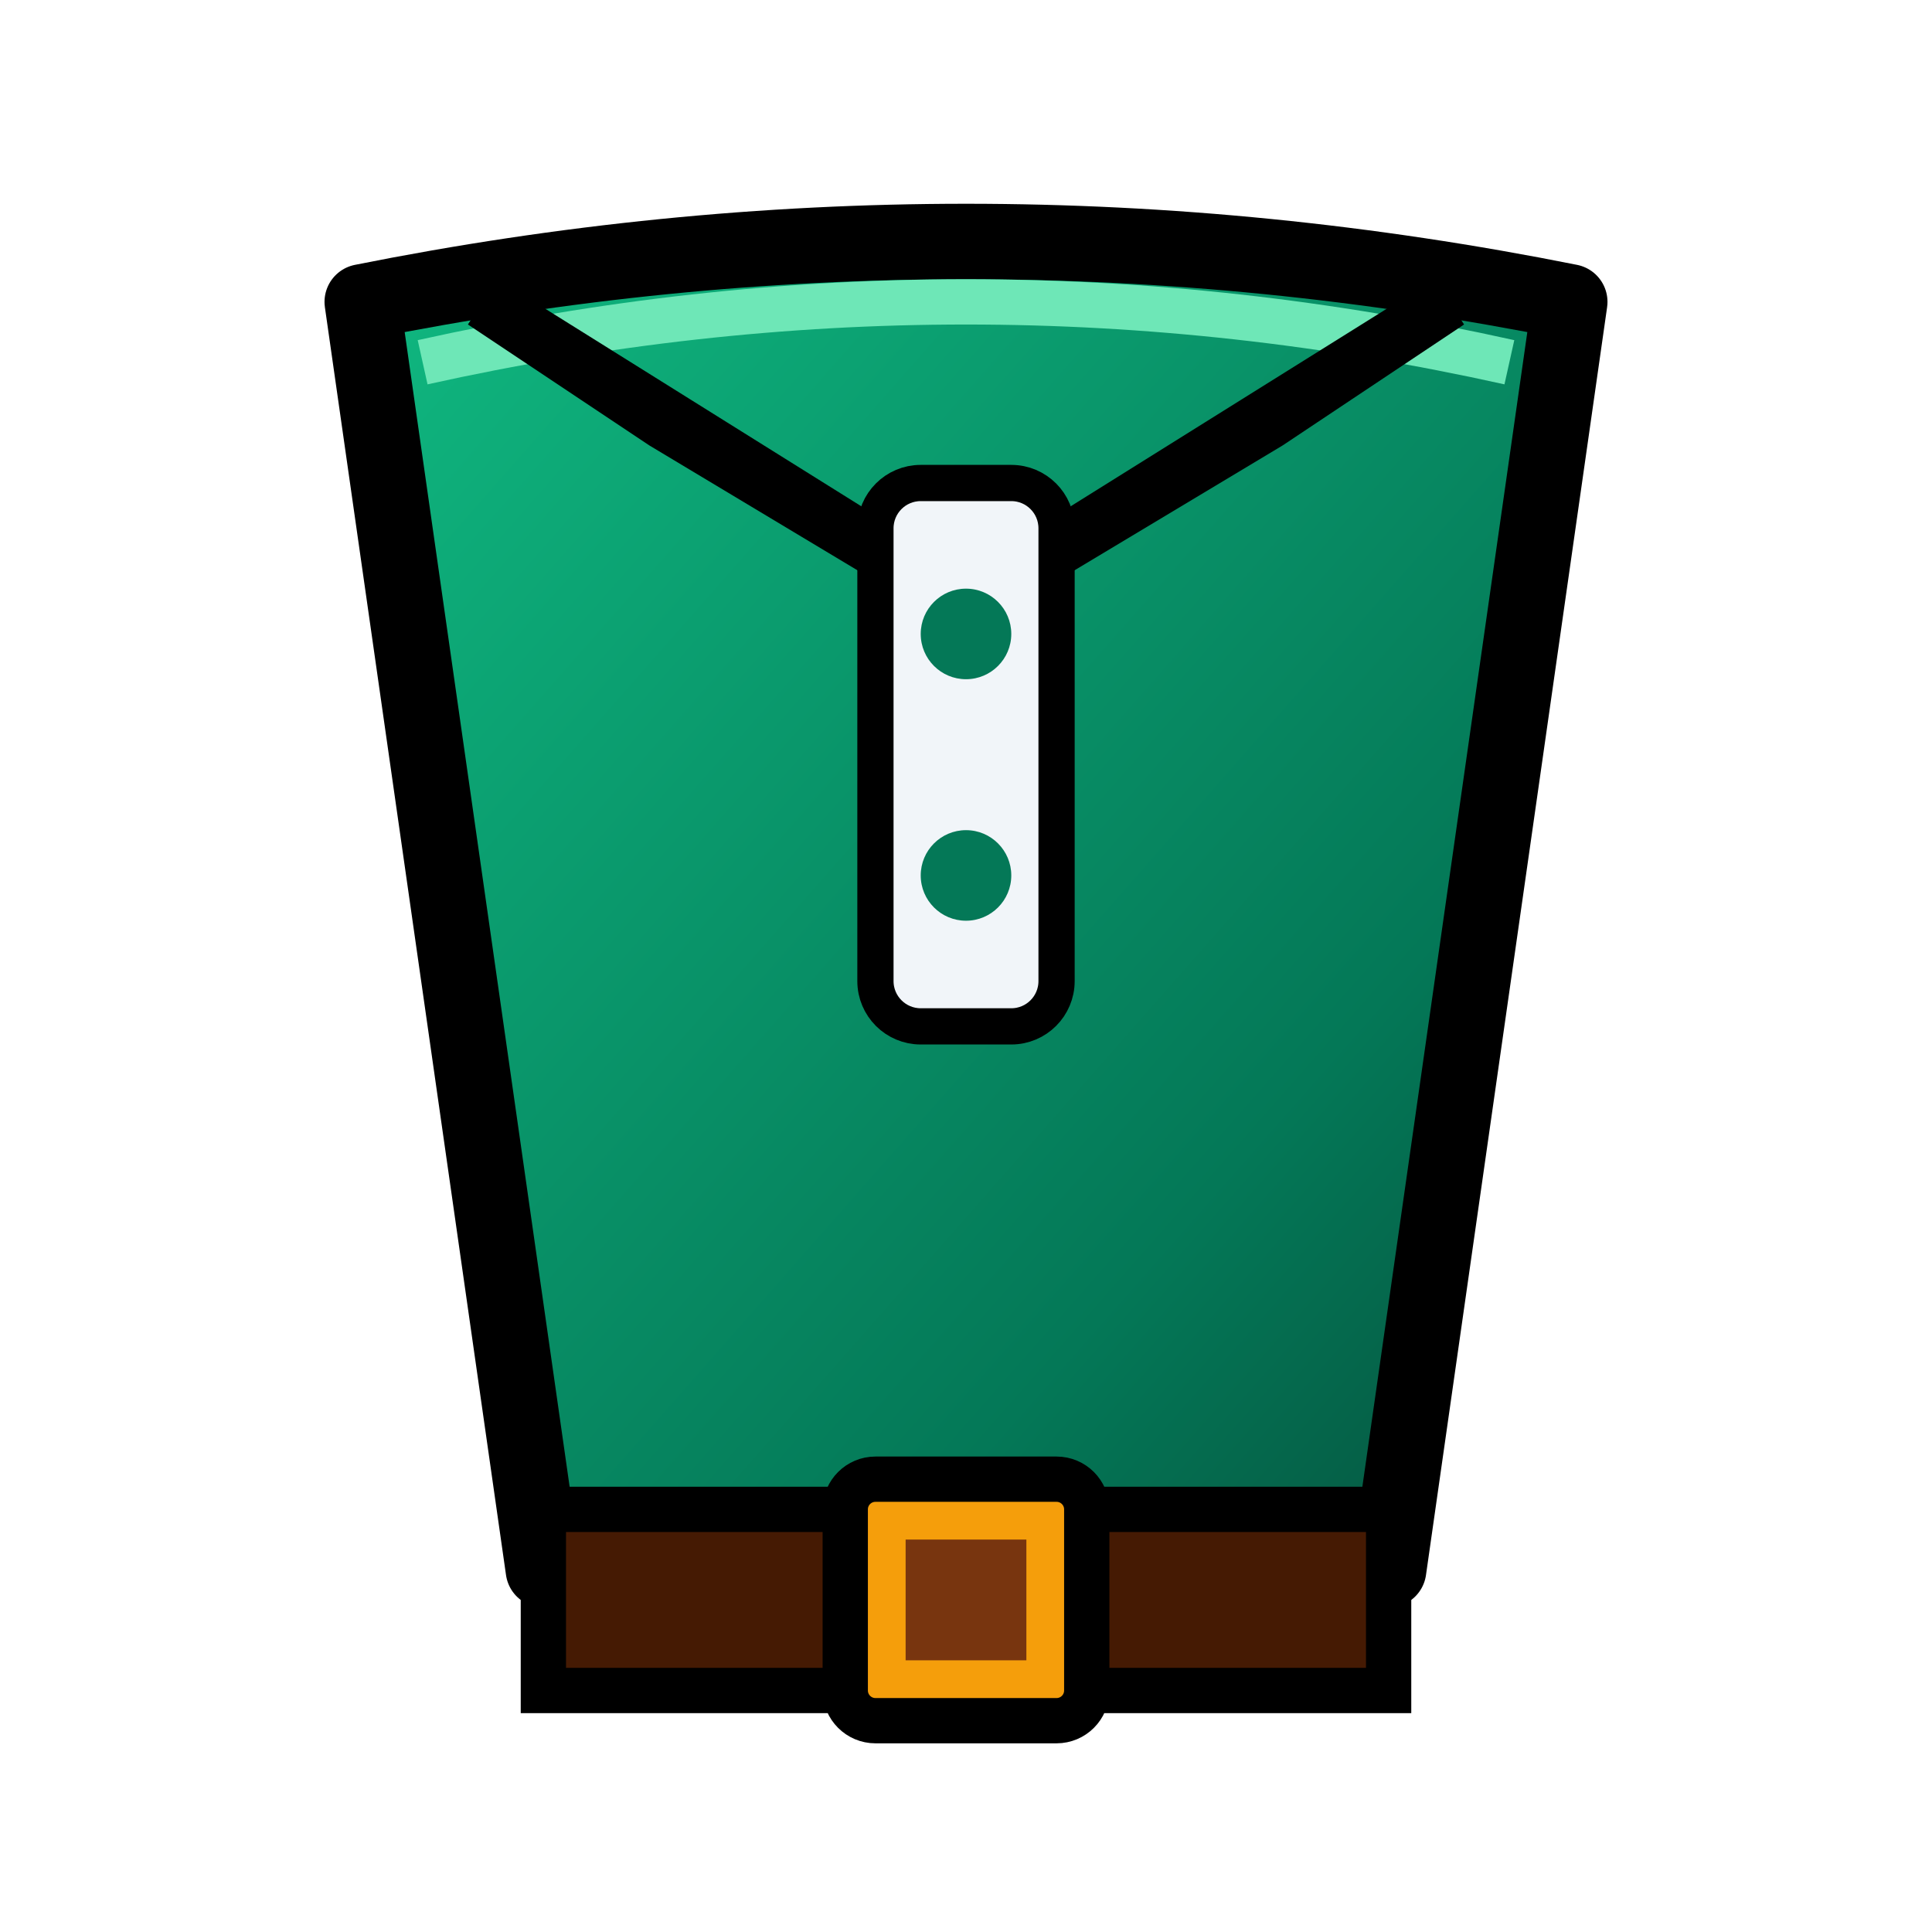
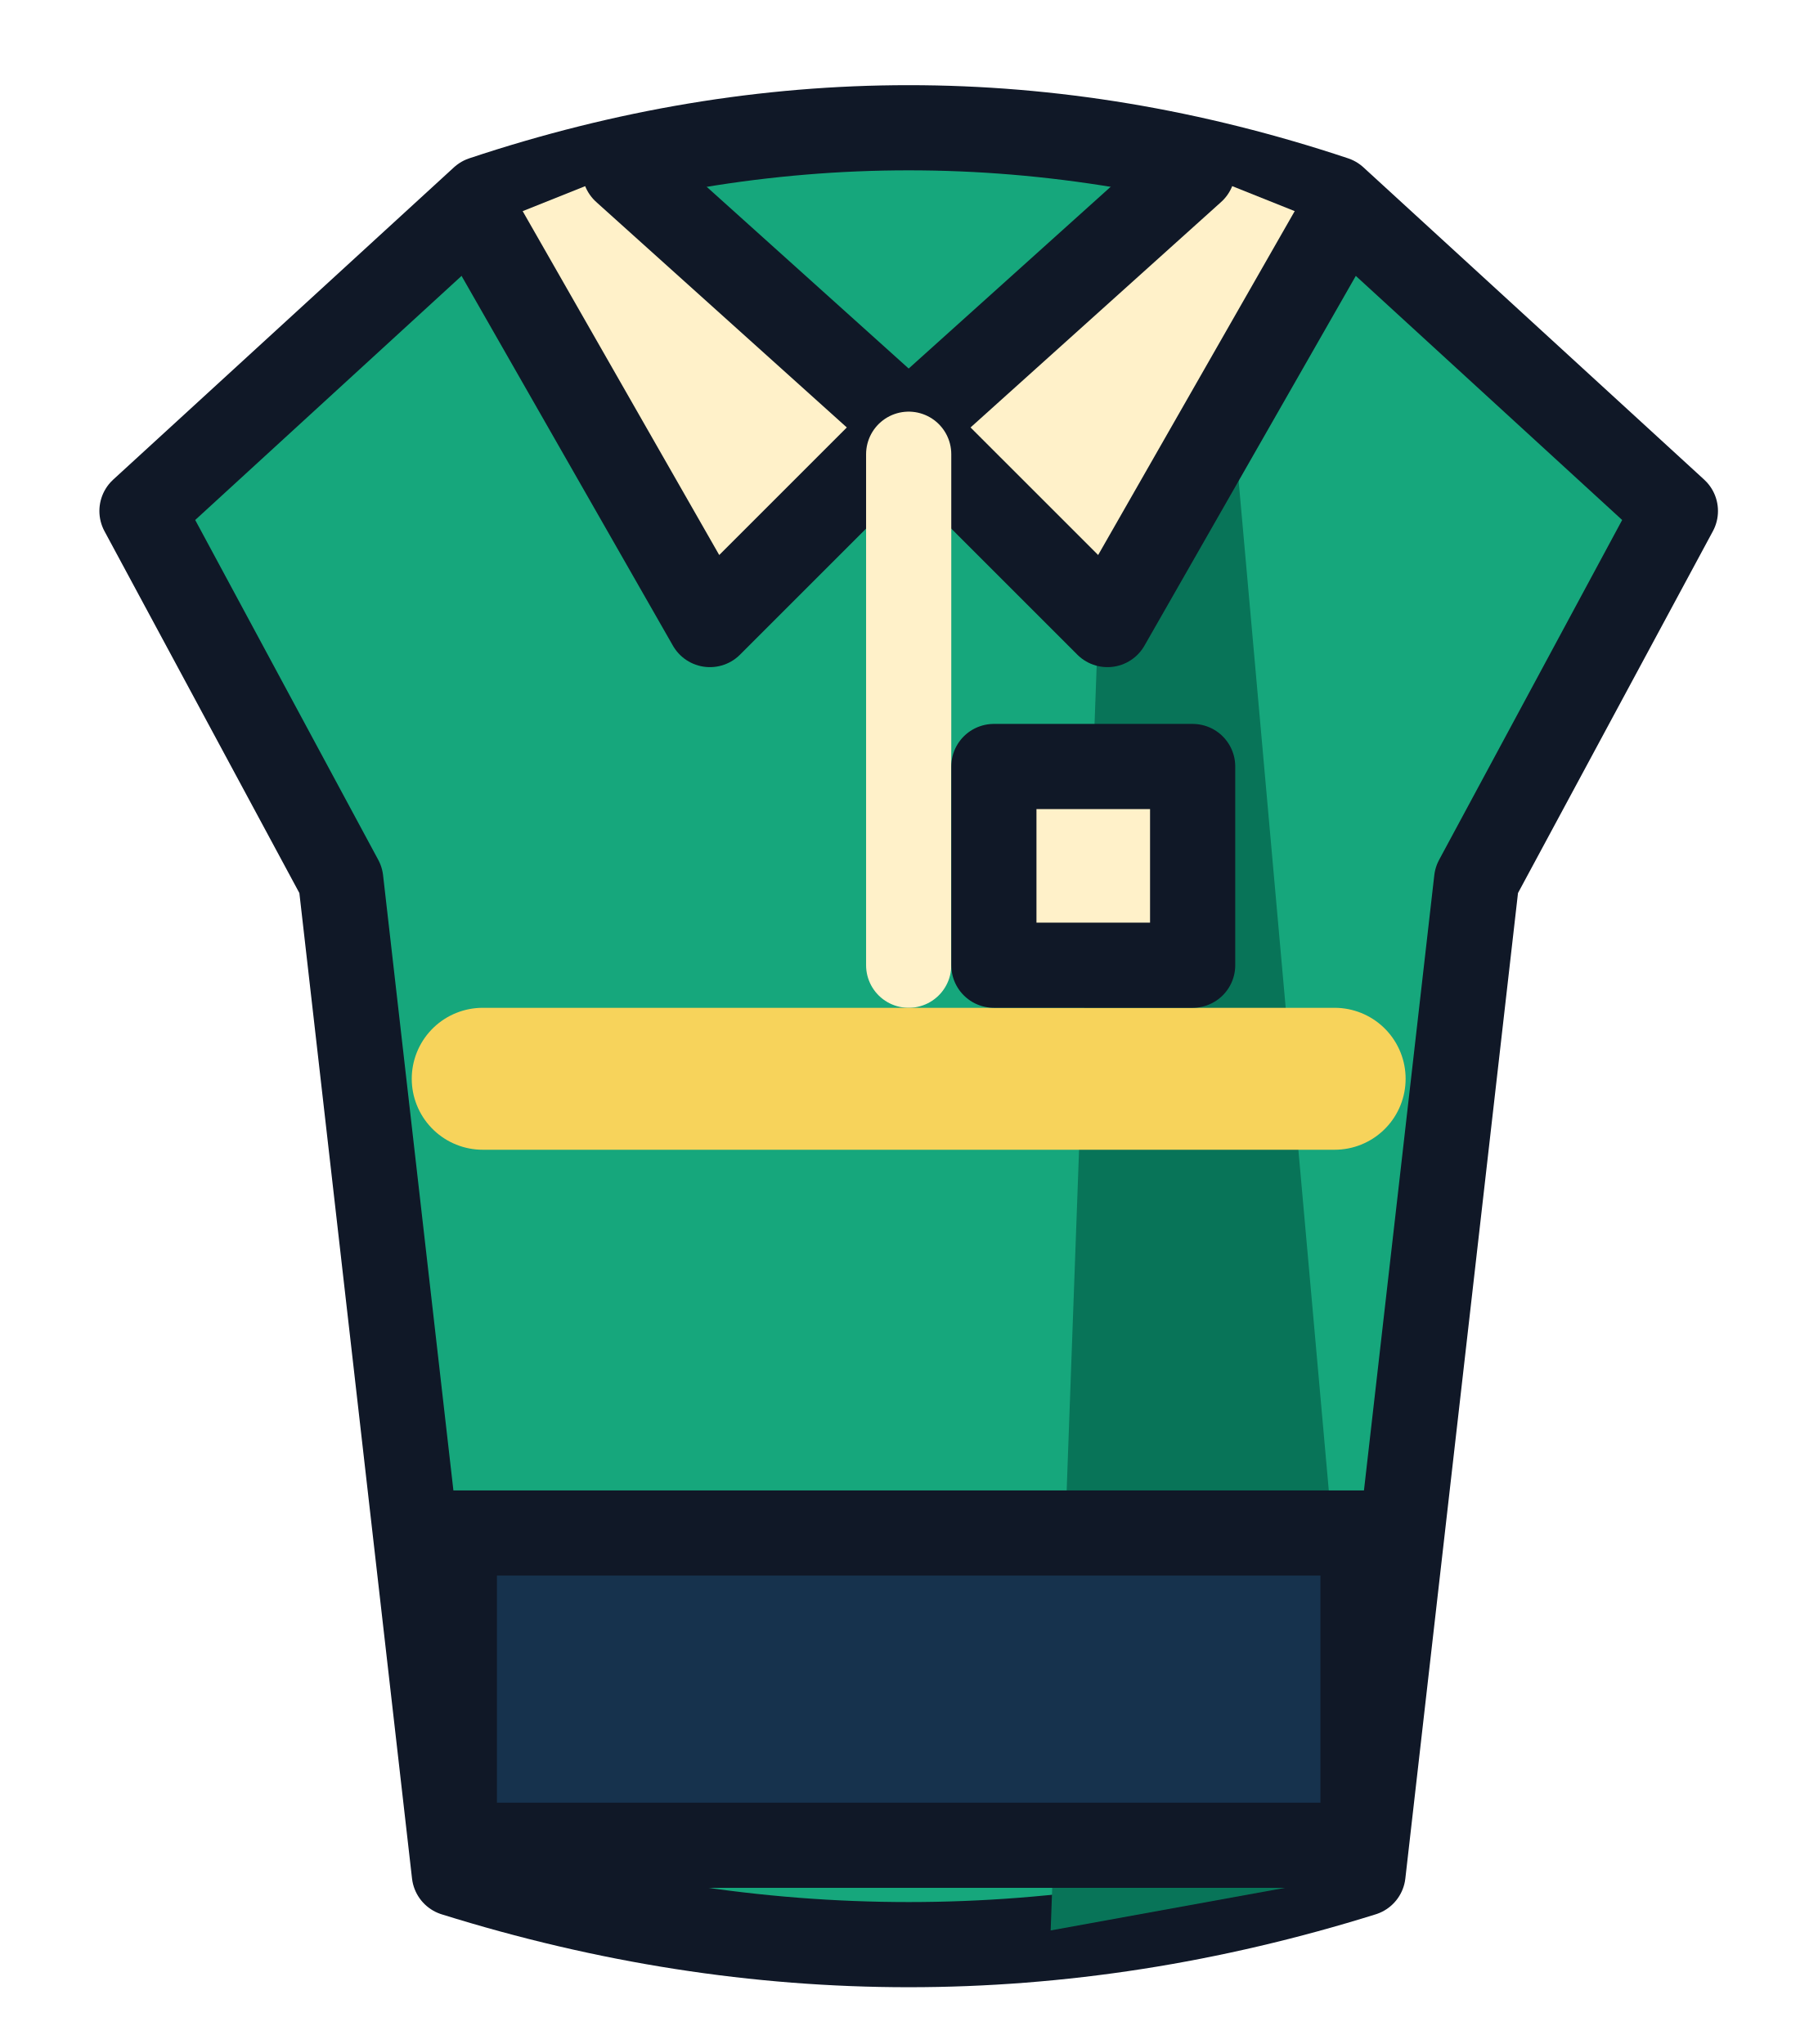
- <svg xmlns="http://www.w3.org/2000/svg" viewBox="0 0 64 64" width="64" height="64">
-   <defs>
-     <linearGradient id="chaserPolo" x1="0" y1="0" x2="1" y2="1">
-       <stop offset="0%" stop-color="#10b981" />
-       <stop offset="70%" stop-color="#047857" />
-       <stop offset="100%" stop-color="#064e3b" />
-     </linearGradient>
-   </defs>
-   <path d="M 12 10 Q 32 6 52 10 L 46 52 Q 32 54 18 52 Z" fill="url(#chaserPolo)" stroke="#000000" stroke-width="2.5" stroke-linejoin="round" />
-   <path d="M 14 12 Q 32 8 50 12" stroke="#6ee7b7" stroke-width="1.5" fill="none" />
-   <polygon points="16,10 32,20 22,14" fill="#f8fafc" stroke="#000000" stroke-width="1.8" />
-   <polygon points="48,10 32,20 42,14" fill="#f8fafc" stroke="#000000" stroke-width="1.8" />
-   <rect x="29" y="16" width="6" height="18" rx="1.5" fill="#f1f5f9" stroke="#000000" stroke-width="1.2" />
-   <circle cx="32" cy="21" r="1.5" fill="#047857" />
-   <circle cx="32" cy="29" r="1.5" fill="#047857" />
-   <rect x="18" y="50" width="28" height="6" fill="#451a03" stroke="#000000" stroke-width="1.5" />
-   <rect x="28" y="49" width="8" height="8" rx="1" fill="#f59e0b" stroke="#000000" stroke-width="1.5" />
-   <rect x="30" y="51" width="4" height="4" fill="#78350f" />
+ <svg xmlns="http://www.w3.org/2000/svg" width="64" height="72" viewBox="0 0 64 72">
+   <g stroke="#101827" stroke-width="3" stroke-linejoin="round" stroke-linecap="round">
+     <path d="M17 7 Q32 2 47 7 L59 18 L52 31 L48 66 Q32 71 16 66 L12 31 L5 18Z" fill="#16a77c" />
+     <path d="M43 10 L48 66 L37 68 L39 13Z" fill="#087458" stroke="none" />
+     <path d="M22 6 L32 15 L25 22 L17 8 M42 6 L32 15 L39 22 L47 8" fill="#fff1c9" />
+     <path d="M32 16 V34" stroke="#fff1c9" />
+     <path d="M16 54 H48 V65 H16Z" fill="#16324d" />
+     <path d="M17 38 H47" stroke="#f7d35b" stroke-width="5" />
+     <path d="M42 27 V34 H35 V27Z" fill="#fff1c9" />
+   </g>
</svg>
